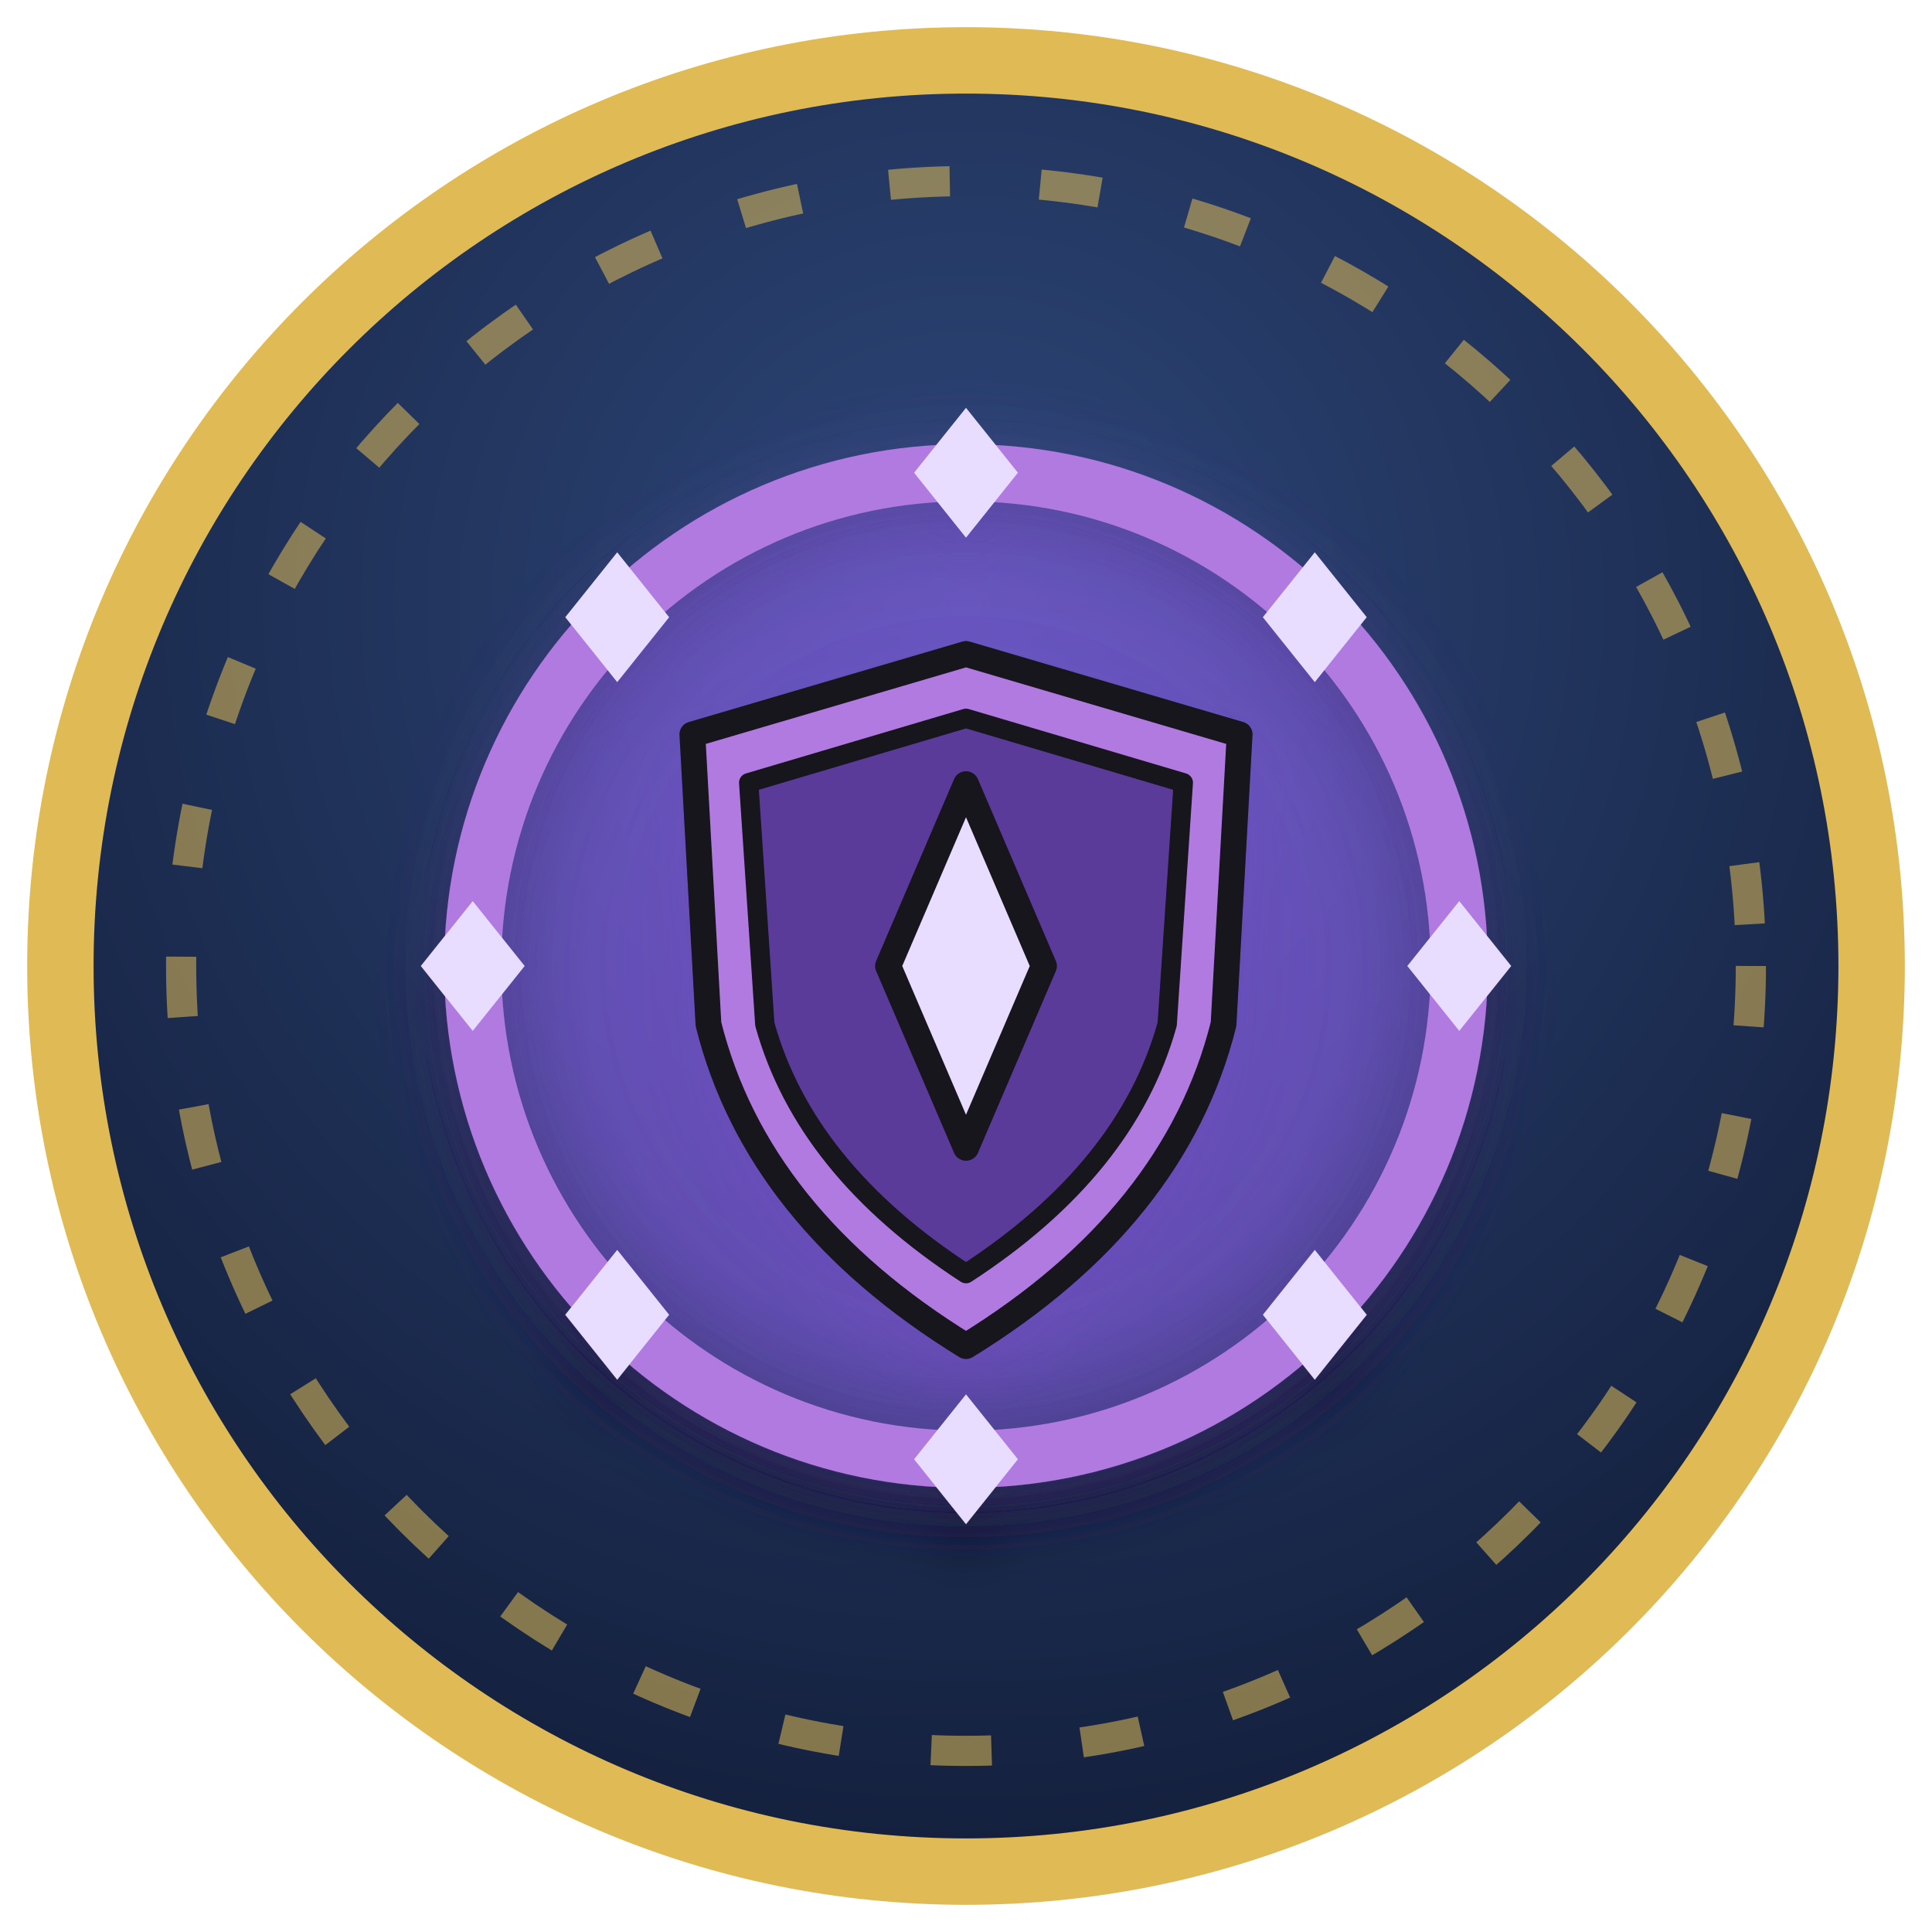
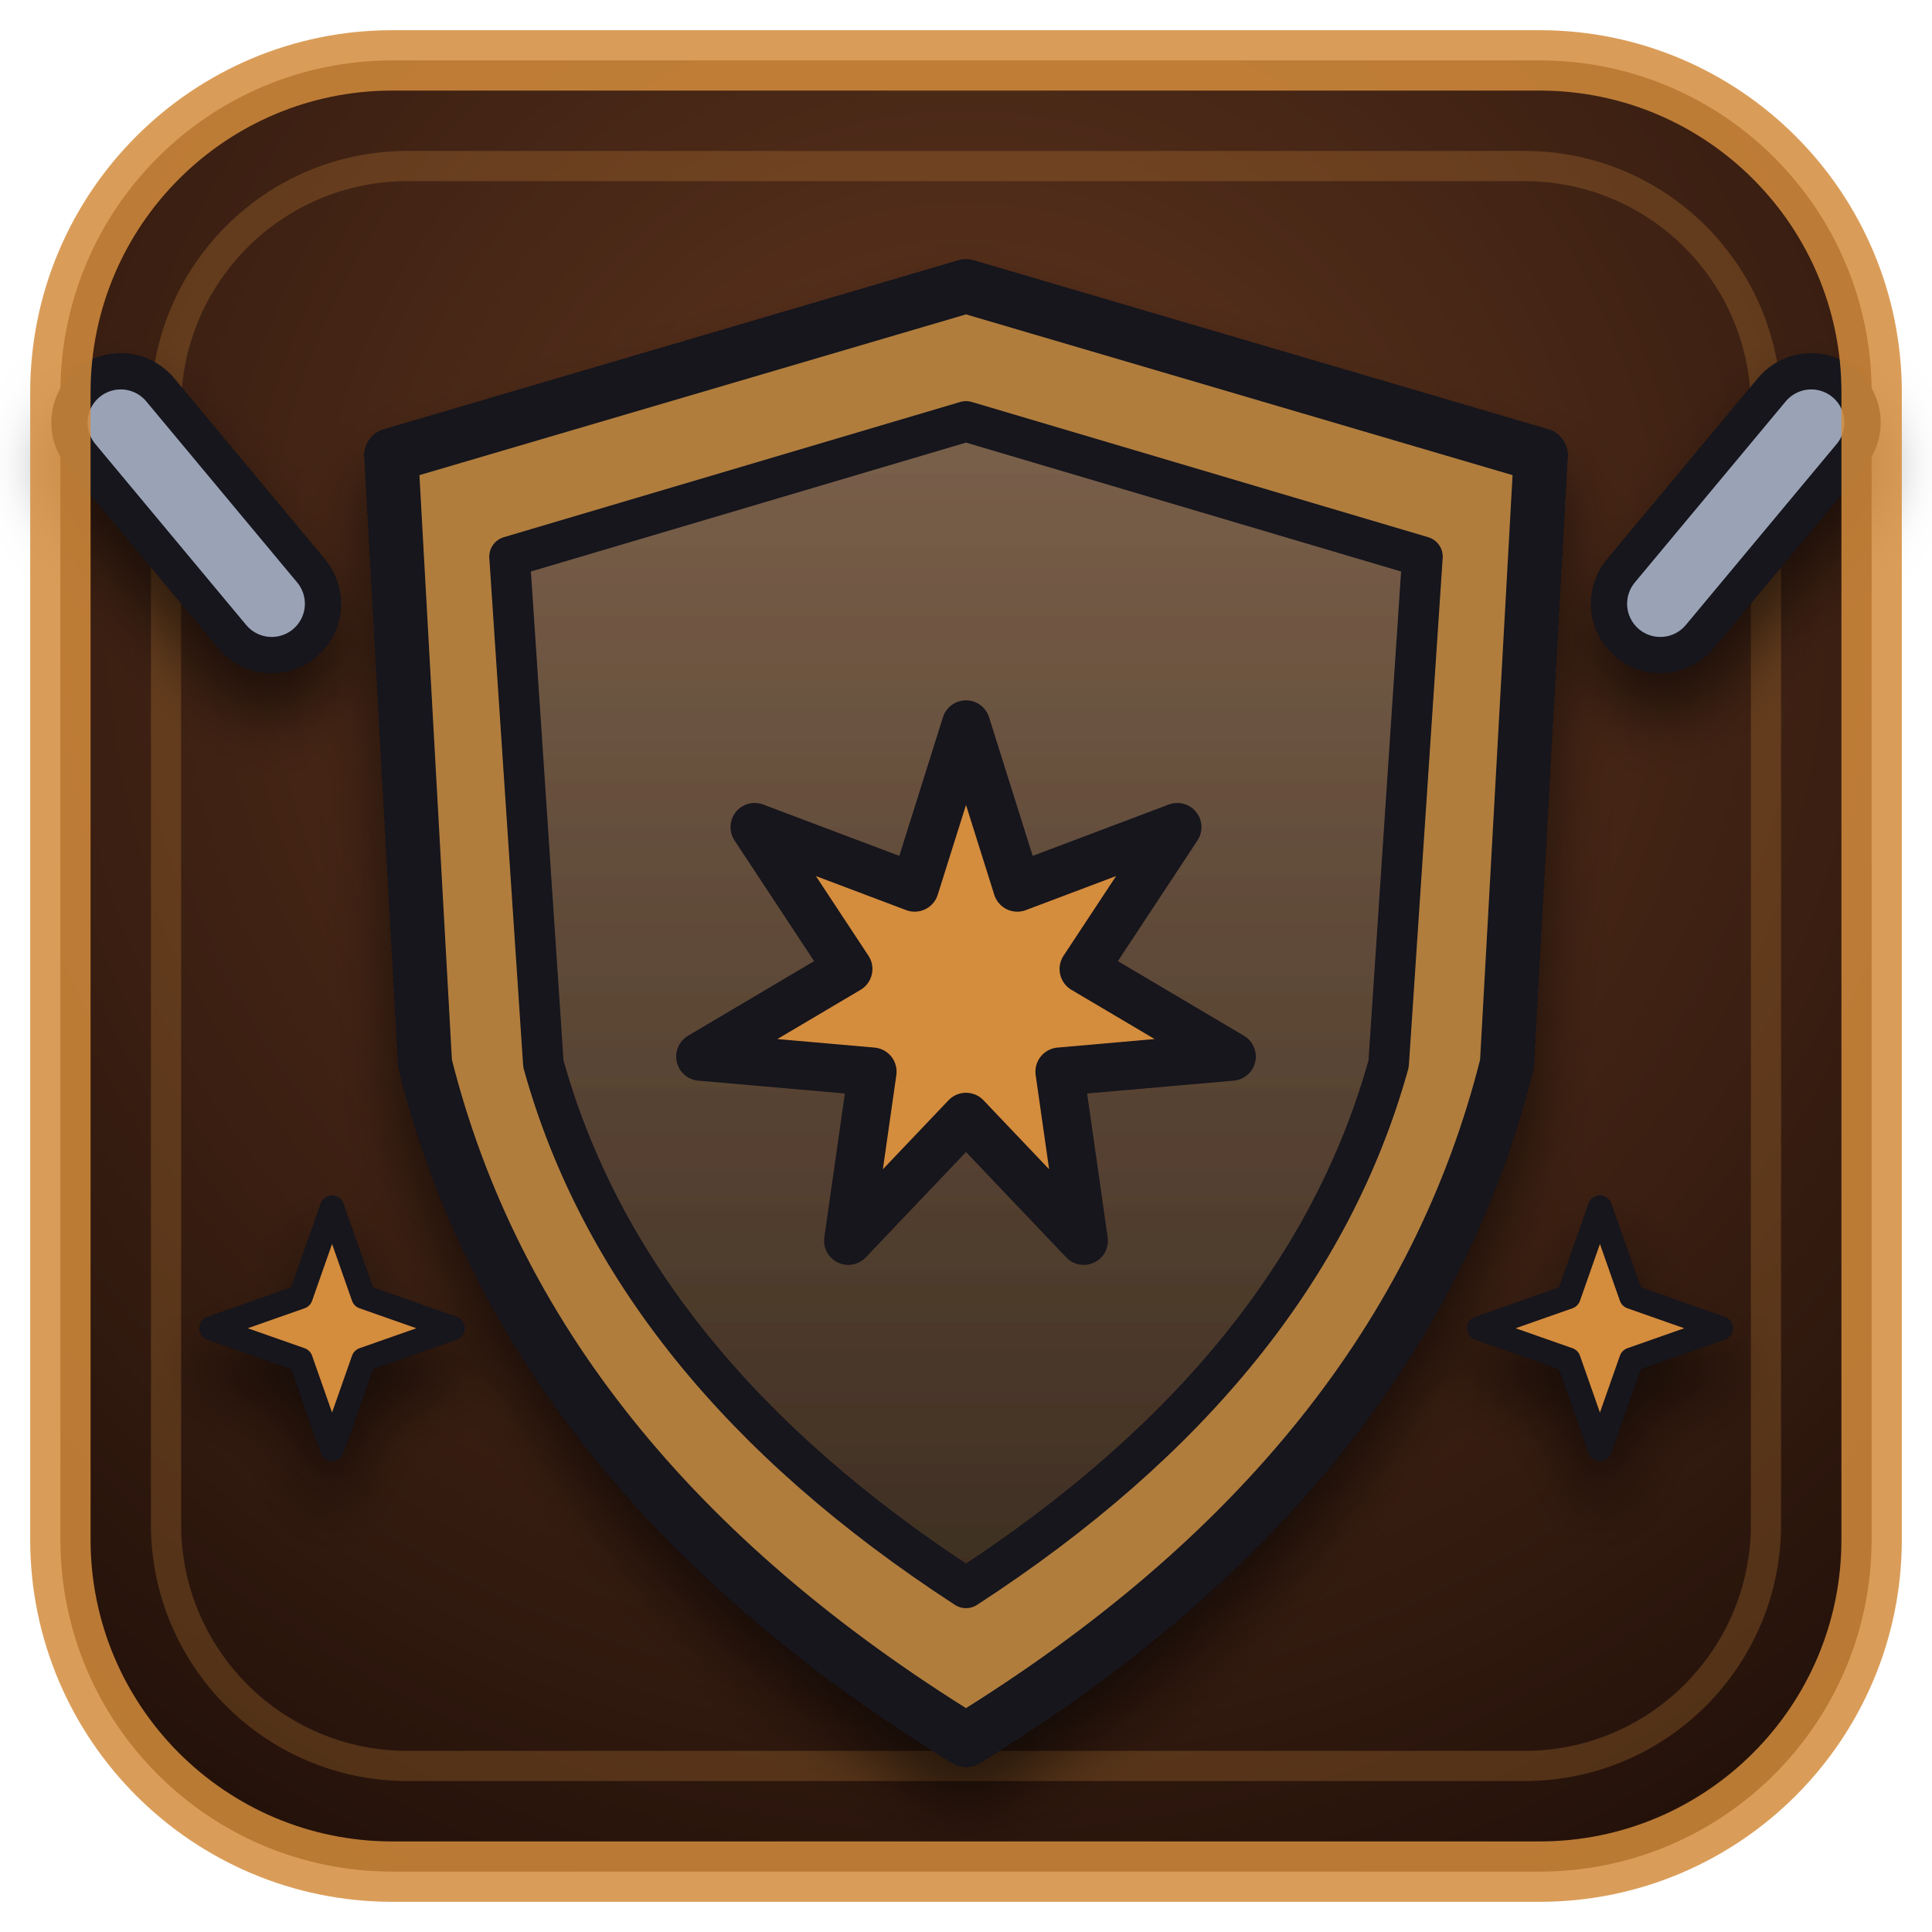
<svg xmlns="http://www.w3.org/2000/svg" viewBox="0 0 64 64" width="128" height="128">
  <defs>
    <linearGradient id="steel" x1="0" y1="0" x2="1" y2="1">
      <stop offset="0" stop-color="#f4f7fc" />
      <stop offset=".5" stop-color="#aab4c7" />
      <stop offset="1" stop-color="#5d6780" />
    </linearGradient>
    <linearGradient id="iron" x1="0" y1="0" x2="1" y2="1">
      <stop offset="0" stop-color="#9aa3b5" />
      <stop offset="1" stop-color="#454d61" />
    </linearGradient>
    <linearGradient id="gold" x1="0" y1="0" x2="0" y2="1">
      <stop offset="0" stop-color="#ffe9a8" />
      <stop offset=".55" stop-color="#e0a83c" />
      <stop offset="1" stop-color="#8a5a14" />
    </linearGradient>
    <linearGradient id="fire" x1="0" y1="0" x2="0" y2="1">
      <stop offset="0" stop-color="#e8391c" />
      <stop offset=".55" stop-color="#ff9a2e" />
      <stop offset="1" stop-color="#ffe680" />
    </linearGradient>
    <radialGradient id="fireR" cx=".45" cy=".45" r=".6">
      <stop offset="0" stop-color="#fff6c2" />
      <stop offset=".45" stop-color="#ffb43d" />
      <stop offset="1" stop-color="#d9361a" />
    </radialGradient>
    <linearGradient id="bolt" x1="0" y1="0" x2="1" y2="1">
      <stop offset="0" stop-color="#ffffff" />
      <stop offset=".5" stop-color="#a6ecff" />
      <stop offset="1" stop-color="#3fa2f0" />
    </linearGradient>
    <linearGradient id="blood" x1="0" y1="0" x2="0" y2="1">
      <stop offset="0" stop-color="#ff6060" />
      <stop offset="1" stop-color="#9a0f1c" />
    </linearGradient>
    <linearGradient id="poison" x1="0" y1="0" x2="0" y2="1">
      <stop offset="0" stop-color="#d6ff86" />
      <stop offset="1" stop-color="#4c9a28" />
    </linearGradient>
    <linearGradient id="water" x1="0" y1="0" x2="0" y2="1">
      <stop offset="0" stop-color="#b4f4ff" />
      <stop offset="1" stop-color="#2a86b8" />
    </linearGradient>
    <linearGradient id="ink" x1="0" y1="0" x2="0" y2="1">
      <stop offset="0" stop-color="#9474c4" />
      <stop offset="1" stop-color="#2a1d40" />
    </linearGradient>
    <linearGradient id="wood" x1="0" y1="0" x2="1" y2="0">
      <stop offset="0" stop-color="#c48e56" />
      <stop offset="1" stop-color="#6b4422" />
    </linearGradient>
    <linearGradient id="leaf" x1="0" y1="0" x2="1" y2="1">
      <stop offset="0" stop-color="#c4f58a" />
      <stop offset="1" stop-color="#3a8a38" />
    </linearGradient>
    <linearGradient id="hex" x1="0" y1="0" x2="0" y2="1">
      <stop offset="0" stop-color="#e09aff" />
      <stop offset="1" stop-color="#5a1f7a" />
    </linearGradient>
    <linearGradient id="bone" x1="0" y1="0" x2="0" y2="1">
      <stop offset="0" stop-color="#fbf4e2" />
      <stop offset="1" stop-color="#b8a684" />
    </linearGradient>
    <linearGradient id="heal" x1="0" y1="0" x2="0" y2="1">
      <stop offset="0" stop-color="#d4ffb0" />
      <stop offset="1" stop-color="#3fae4f" />
    </linearGradient>
    <linearGradient id="mana" x1="0" y1="0" x2="0" y2="1">
      <stop offset="0" stop-color="#bfe6ff" />
      <stop offset="1" stop-color="#2f6fd0" />
    </linearGradient>
    <linearGradient id="clay" x1="0" y1="0" x2="1" y2="1">
      <stop offset="0" stop-color="#d98a5a" />
      <stop offset="1" stop-color="#7a3a1e" />
    </linearGradient>
    <linearGradient id="hide" x1="0" y1="0" x2="0" y2="1">
      <stop offset="0" stop-color="#7a604a" />
      <stop offset="1" stop-color="#3e2e22" />
    </linearGradient>
    <linearGradient id="demon" x1="0" y1="0" x2="0" y2="1">
      <stop offset="0" stop-color="#c84a4a" />
      <stop offset="1" stop-color="#5a1418" />
    </linearGradient>
    <radialGradient id="holy" cx=".5" cy=".5" r=".5">
      <stop offset="0" stop-color="#fffbe6" />
      <stop offset=".5" stop-color="#ffe08a" stop-opacity=".8" />
      <stop offset="1" stop-color="#ffd060" stop-opacity="0" />
    </radialGradient>
    <radialGradient id="pearl" cx=".38" cy=".35" r=".7">
      <stop offset="0" stop-color="#ffffff" />
      <stop offset=".6" stop-color="#f2e6f0" />
      <stop offset="1" stop-color="#b8a8c4" />
    </radialGradient>
    <filter id="blur" x="-50%" y="-50%" width="200%" height="200%">
      <feGaussianBlur stdDeviation="2.2" />
    </filter>
    <filter id="ds" x="-20%" y="-20%" width="140%" height="140%">
      <feDropShadow dx="0" dy="1.4" stdDeviation="1" flood-color="#000" flood-opacity=".55" />
    </filter>
    <radialGradient id="bg" cx=".5" cy=".3" r=".85">
-       <stop offset="0" stop-color="#2d4678" />
-       <stop offset="1" stop-color="#0e1730" />
+       <stop offset="0" stop-color="#61361f" />
+       <stop offset="1" stop-color="#1e0e08" />
    </radialGradient>
  </defs>
-   <circle cx="32" cy="32" r="30" fill="url(#bg)" />
-   <circle cx="32" cy="32" r="26" fill="none" stroke="#e0bb55" stroke-width="1" stroke-dasharray="2 3" opacity=".55" />
-   <g filter="url(#ds)" stroke="#15121d" stroke-width="1.6" stroke-linejoin="round" stroke-linecap="round" transform="translate(32 32) scale(.86) translate(-32 -32)">
-     <g filter="url(#blur)" opacity="0.4" stroke="none">
-       <circle cx="32" cy="32" r="18" fill="#9a6aff" />
+   <rect x="2" y="2" width="60" height="60" rx="11" fill="url(#bg)" />
+   <rect x="5.5" y="5.5" width="53" height="53" rx="8" fill="none" stroke="#d48c3c" stroke-width="1" opacity="0.25" />
+   <g filter="url(#ds)" stroke="#15121d" stroke-width="1.6" stroke-linejoin="round" stroke-linecap="round">
+     <g transform="translate(32 33) scale(1.12)">
+       <path d="M0 -21 L17 -16 L16 2 Q13 14 0 22 Q-13 14 -16 2 L-17 -16 Z" fill="#b07d3e" />
+       <path d="M0 -17 L13.5 -13 L12.5 2 Q10 11 0 17.5 Q-10 11 -12.5 2 L-13.5 -13 Z" fill="url(#hide)" stroke-width="1.2" />
    </g>
-     <circle cx="32" cy="32" r="19" fill="#9a6aff" fill-opacity=".18" stroke="#b07ae0" stroke-width="2.2" />
-     <g transform="translate(51.0 32.0)">
-       <path d="M0 -2.5 L2 0 L0 2.5 L-2 0 Z" fill="#e8dcff" stroke="none" />
+     <polygon points="32.0,24.0 33.7,29.4 39.0,27.4 35.9,32.1 40.8,35.0 35.1,35.5 35.9,41.1 32.0,37.0 28.1,41.1 28.9,35.5 23.2,35.0 28.1,32.1 25.0,27.4 30.3,29.4" fill="#d48c3c" />
+     <path d="M9 20 L4 14 M55 20 L60 14" fill="none" stroke="#15121d" stroke-width="4.6" />
+     <path d="M9 20 L4 14 M55 20 L60 14" fill="none" stroke="#9aa3b5" stroke-width="2.2" />
+     <g transform="translate(11 44) scale(0.8)">
+       <path d="M0 -5 L1.3 -1.3 L5 0 L1.3 1.3 L0 5 L-1.3 1.3 L-5 0 L-1.3 -1.3 Z" fill="#d48c3c" stroke-width="1" />
    </g>
-     <g transform="translate(45.43503 45.43503)">
-       <path d="M0 -2.5 L2 0 L0 2.5 L-2 0 Z" fill="#e8dcff" stroke="none" />
+     <g transform="translate(53 44) scale(0.8)">
+       <path d="M0 -5 L1.3 -1.3 L5 0 L1.3 1.3 L0 5 L-1.3 1.3 L-5 0 L-1.3 -1.3 Z" fill="#d48c3c" stroke-width="1" />
    </g>
-     <g transform="translate(32.0 51.0)">
-       <path d="M0 -2.5 L2 0 L0 2.5 L-2 0 Z" fill="#e8dcff" stroke="none" />
-     </g>
-     <g transform="translate(18.56497 45.43503)">
-       <path d="M0 -2.5 L2 0 L0 2.5 L-2 0 Z" fill="#e8dcff" stroke="none" />
-     </g>
-     <g transform="translate(13.0 32.0)">
-       <path d="M0 -2.5 L2 0 L0 2.5 L-2 0 Z" fill="#e8dcff" stroke="none" />
-     </g>
-     <g transform="translate(18.56497 18.56497)">
-       <path d="M0 -2.5 L2 0 L0 2.5 L-2 0 Z" fill="#e8dcff" stroke="none" />
-     </g>
-     <g transform="translate(32 13.0)">
-       <path d="M0 -2.5 L2 0 L0 2.5 L-2 0 Z" fill="#e8dcff" stroke="none" />
-     </g>
-     <g transform="translate(45.43503 18.56497)">
-       <path d="M0 -2.5 L2 0 L0 2.5 L-2 0 Z" fill="#e8dcff" stroke="none" />
-     </g>
-     <g transform="translate(32 33) scale(0.62)">
-       <path d="M0 -21 L17 -16 L16 2 Q13 14 0 22 Q-13 14 -16 2 L-17 -16 Z" fill="#b07ae0" />
-       <path d="M0 -17 L13.5 -13 L12.5 2 Q10 11 0 17.5 Q-10 11 -12.5 2 L-13.5 -13 Z" fill="#5a3a9a" stroke-width="1.2" />
-     </g>
-     <path d="M32 25 L35 32 L32 39 L29 32 Z" fill="#e8dcff" stroke-width="1" />
  </g>
-   <circle cx="32" cy="32" r="30" fill="none" stroke="#e0bb55" stroke-width="2.2" />
+   <rect x="2" y="2" width="60" height="60" rx="11" fill="none" stroke="#d48c3c" stroke-width="2" opacity="0.85" />
</svg>
